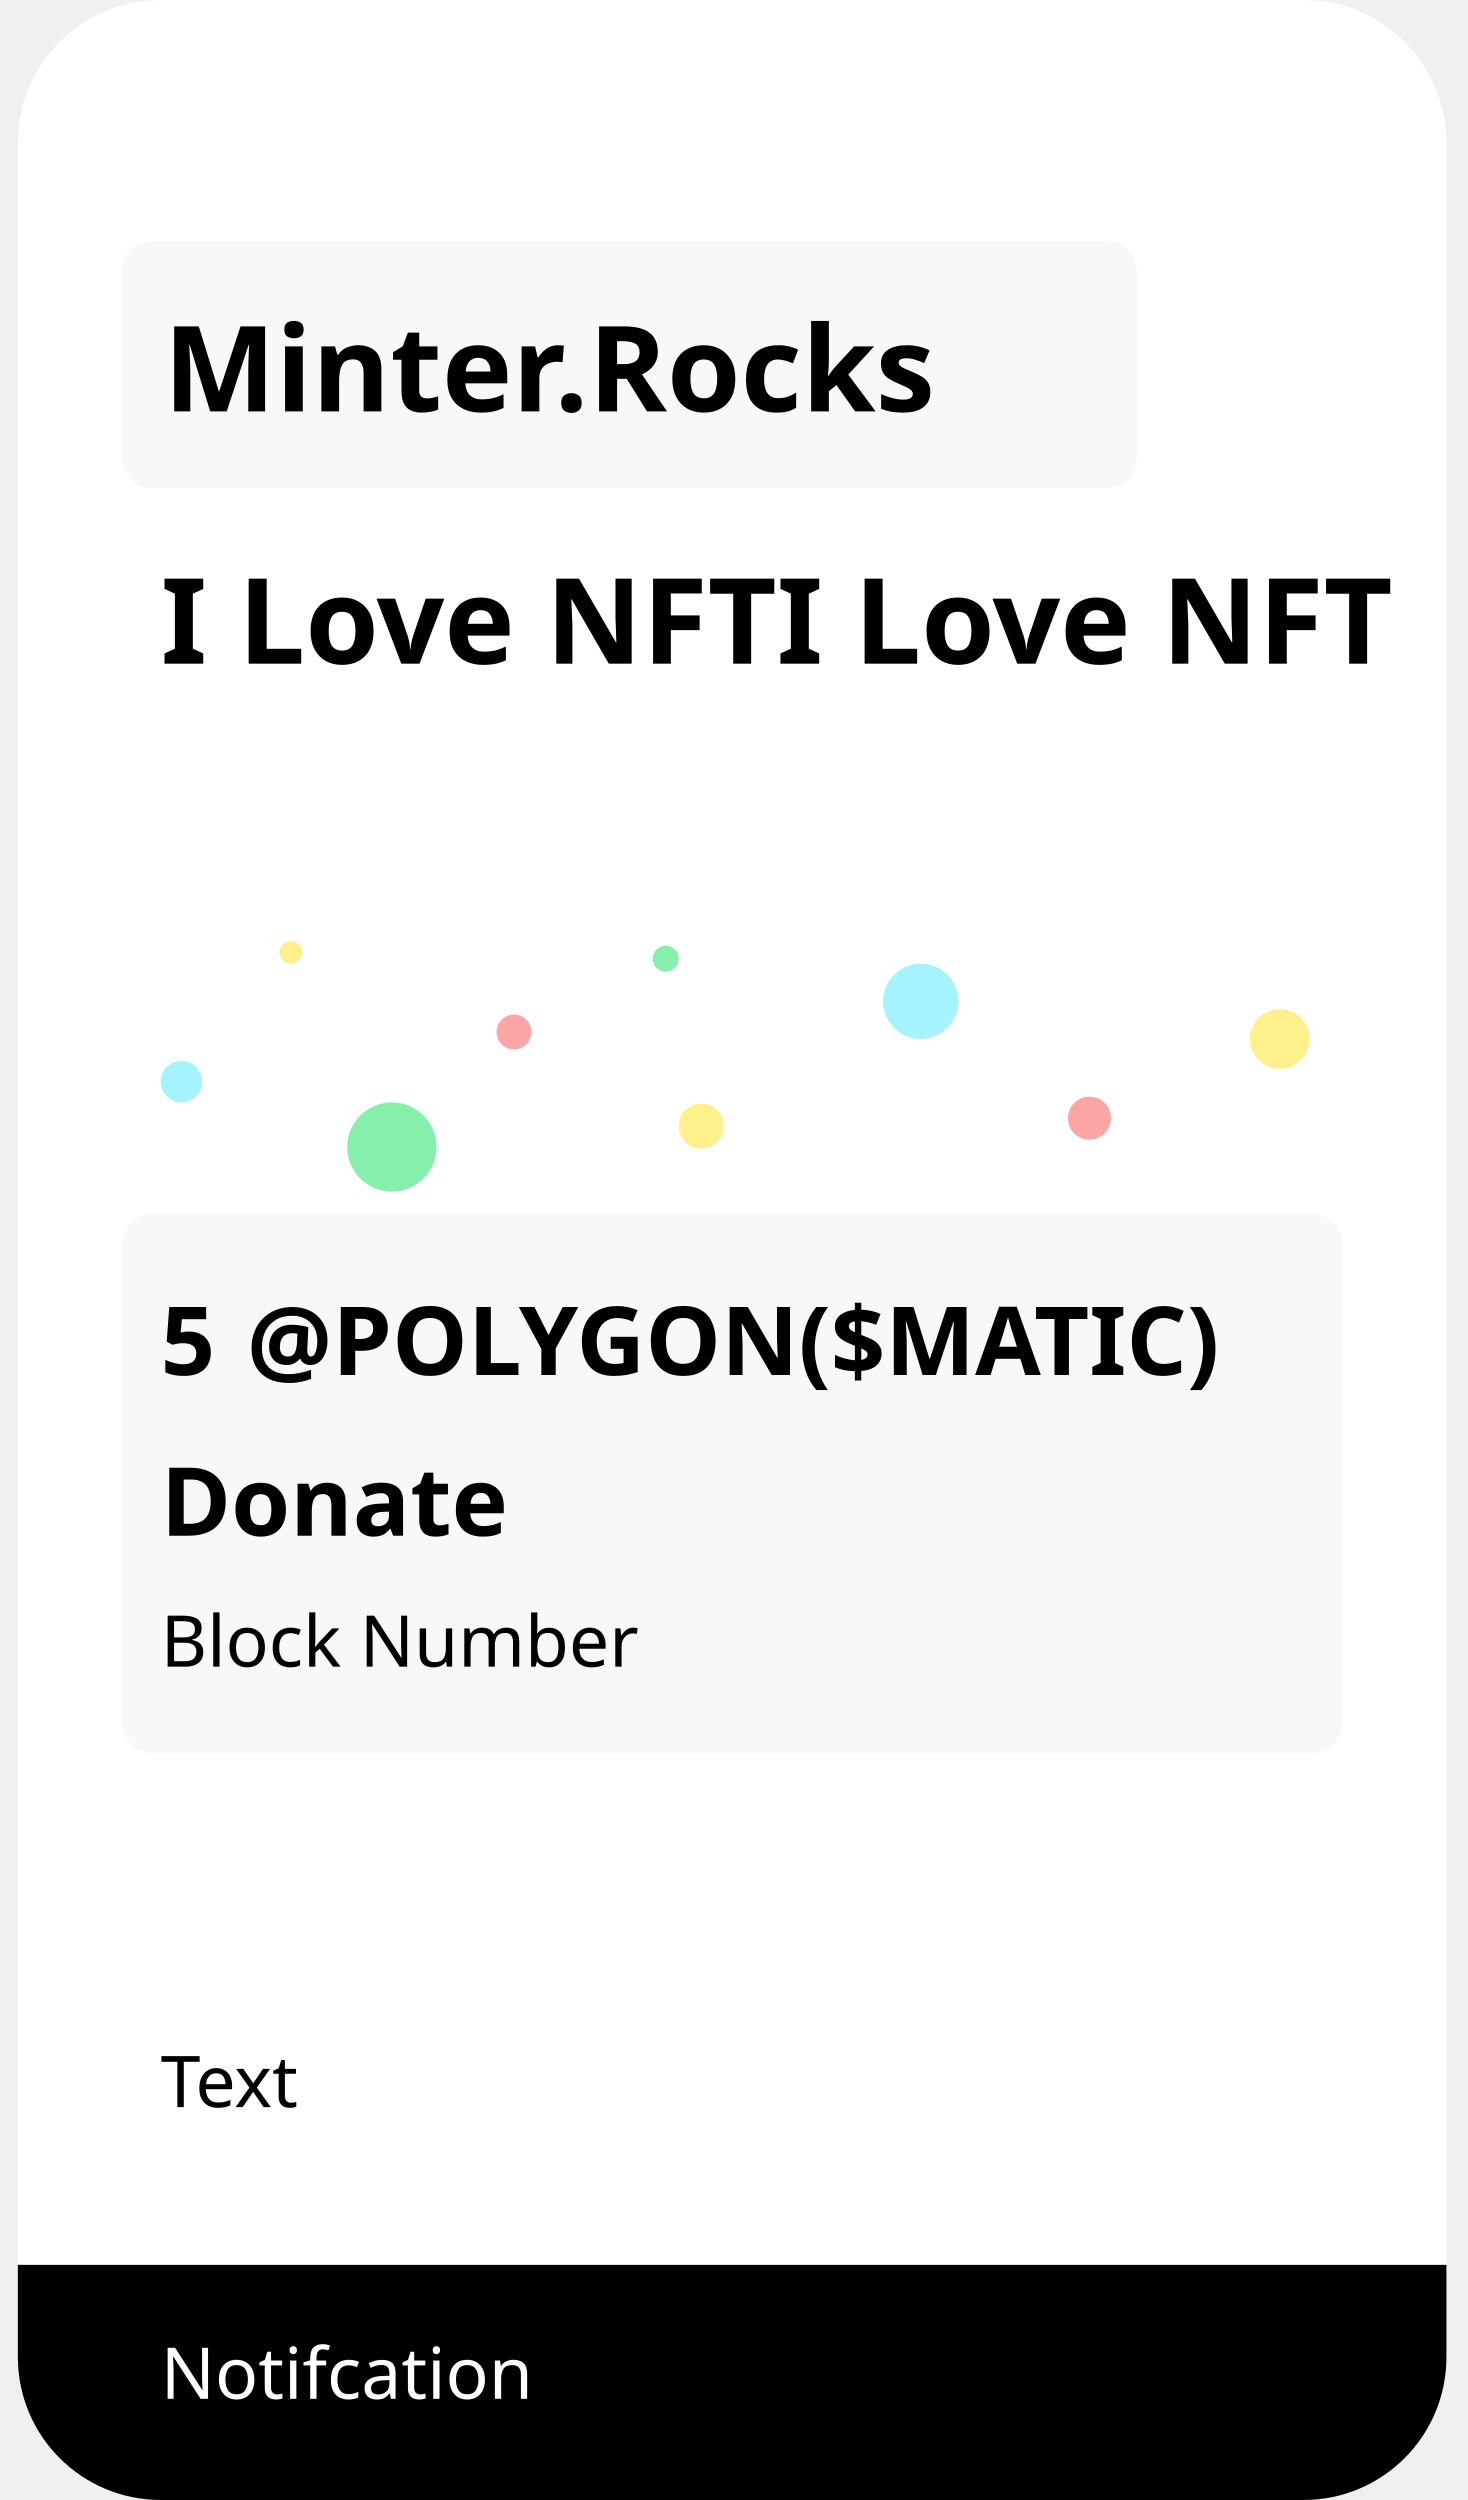
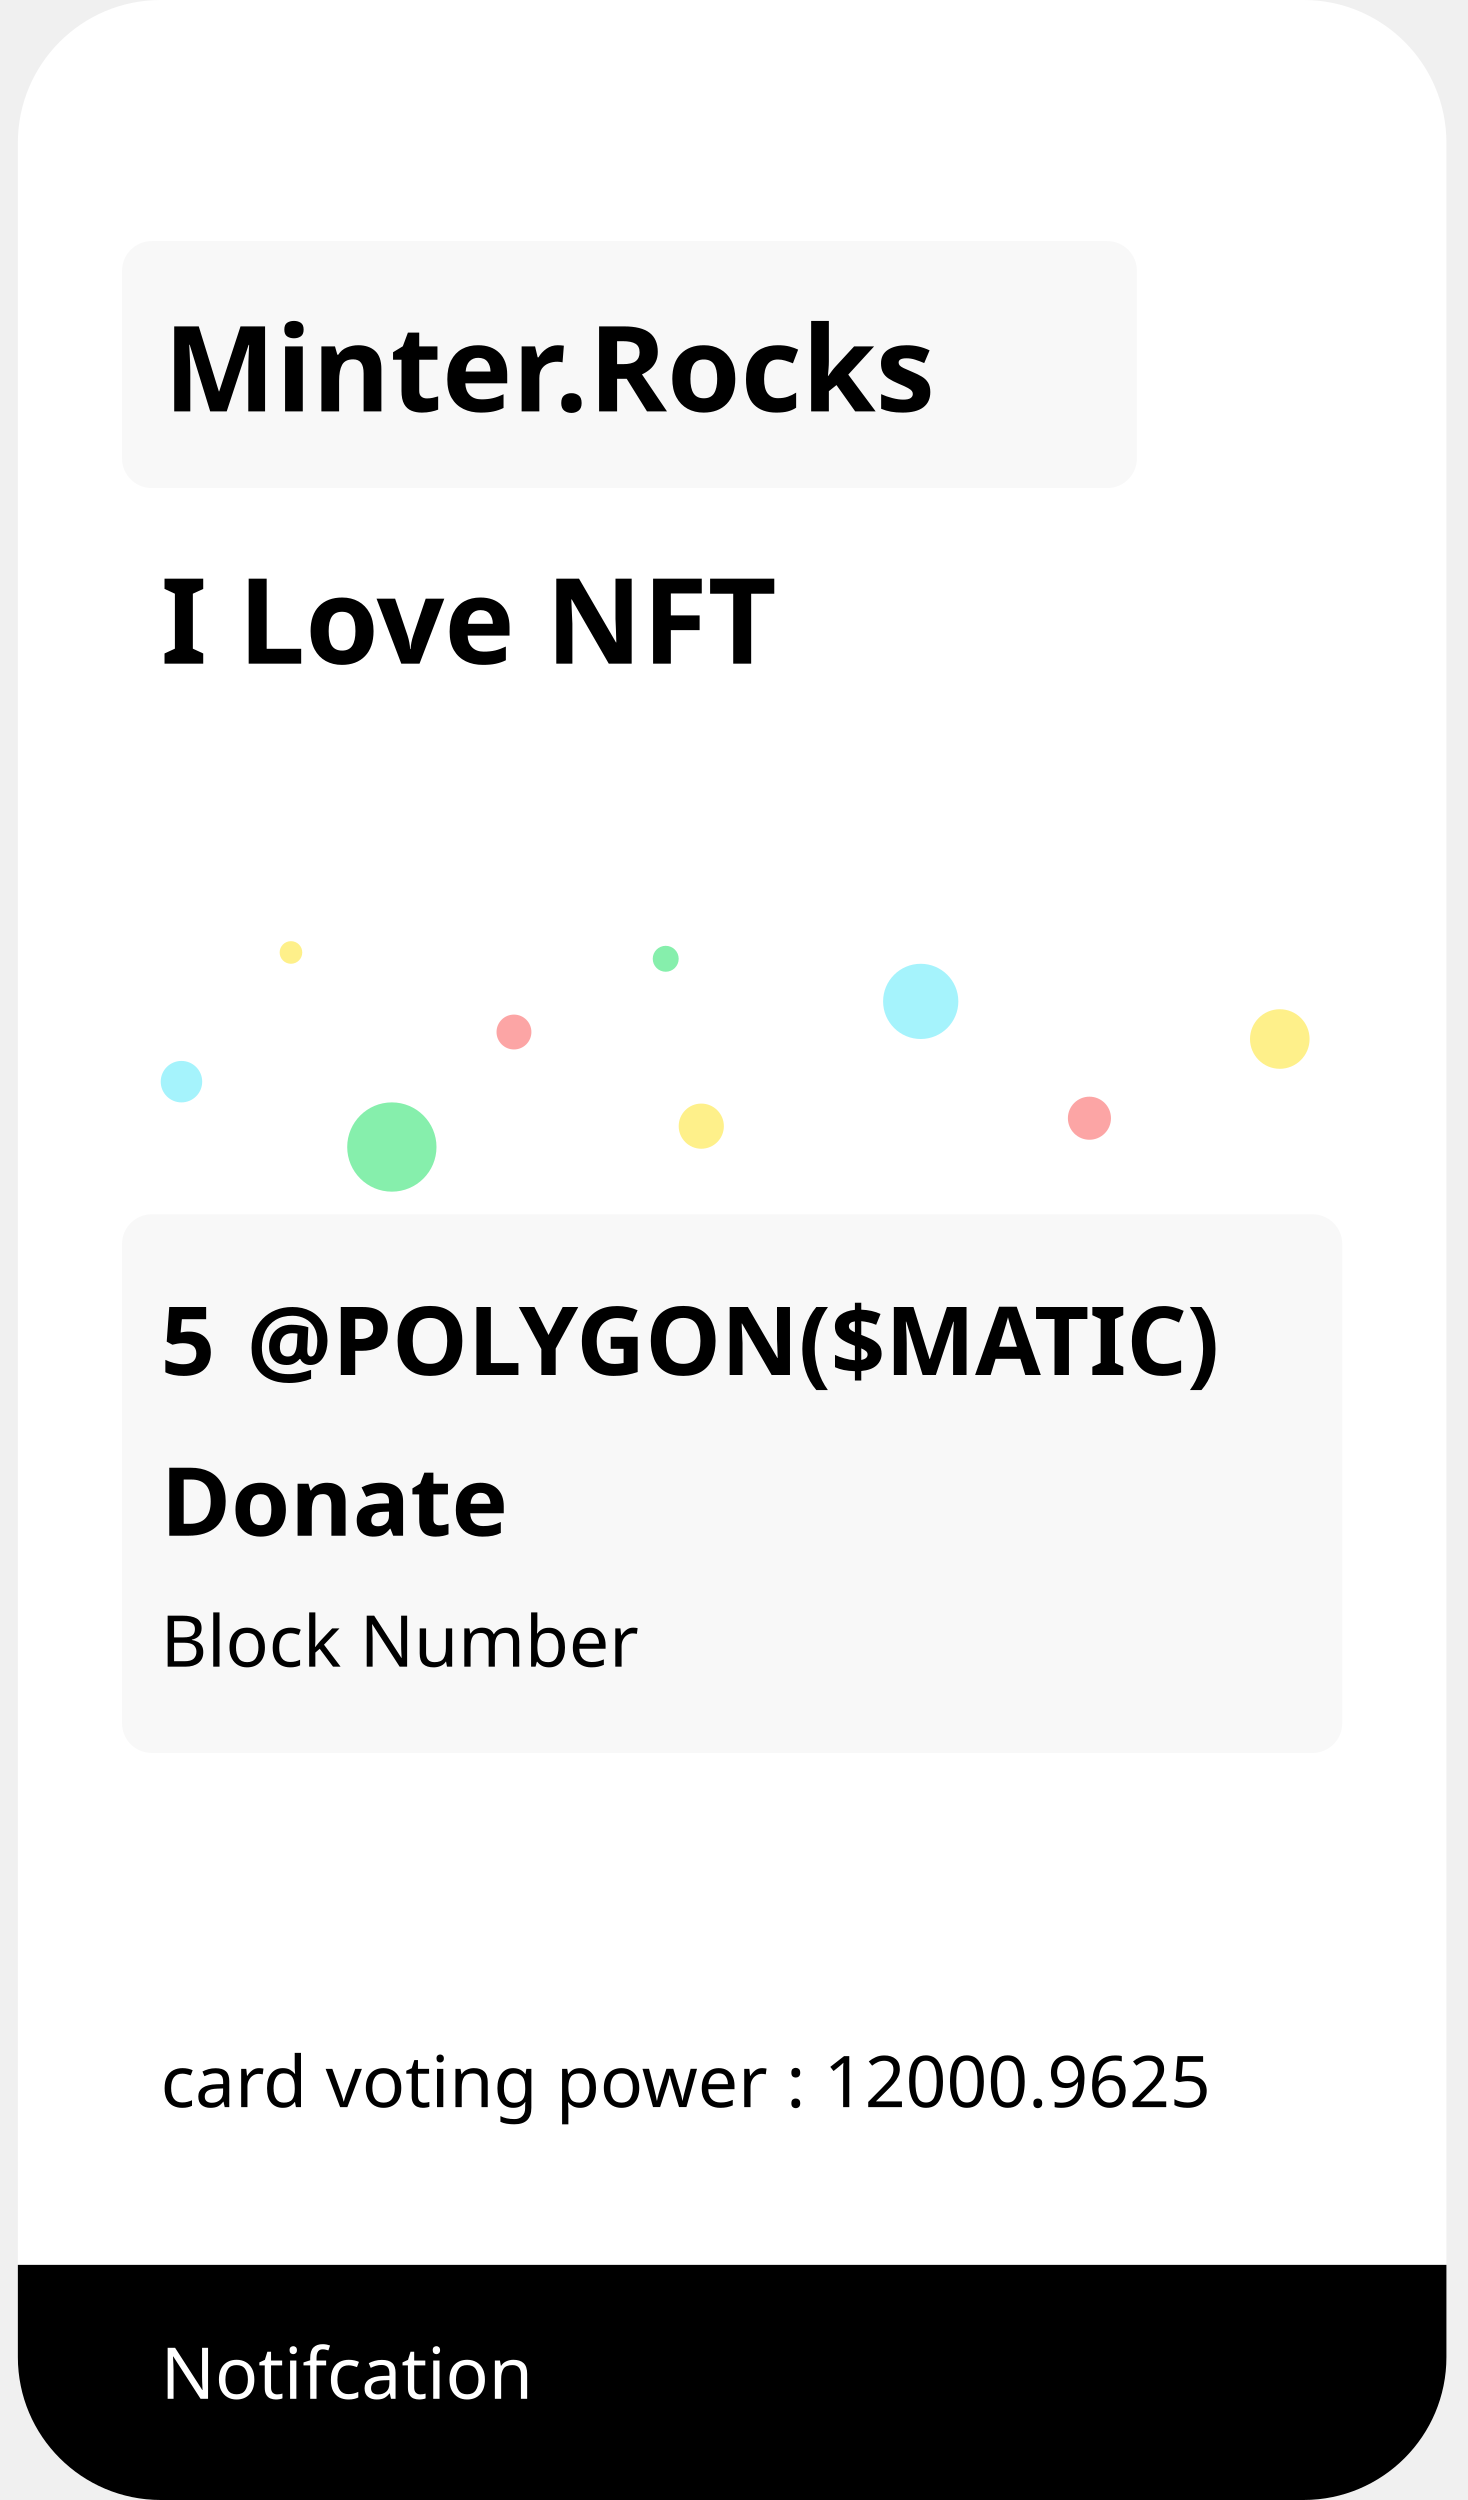
<svg xmlns="http://www.w3.org/2000/svg" id="Layer_1" data-name="Layer 1" viewBox="0 0 493 840">
  <defs>
    <style>.cls-1{fill:none;}.cls-2{clip-path:url(#clip-path);}.cls-3,.cls-7{fill:#fff;}.cls-4{fill:#f8f8f8;}.cls-5{font-size:32px;}.cls-5,.cls-8{font-family:Poppins-SemiBold, Poppins;font-weight:600;}.cls-6,.cls-7{font-size:24px;font-family:Poppins-Regular, Poppins;}.cls-8{font-size:40px;}.cls-9{fill:#86efac;}.cls-10{fill:#a5f3fc;}.cls-11{fill:#fca5a5;}.cls-12{fill:#fef08a;}</style>
    <clipPath id="clip-path" transform="translate(6)">
      <rect class="cls-1" width="480" height="840" rx="48" />
    </clipPath>
  </defs>
  <g class="cls-2">
    <rect class="cls-3" x="6" width="480" height="840" rx="48" />
    <rect class="cls-4" x="41" y="81" width="341" height="83" rx="10" />
    <rect class="cls-4" x="41" y="408" width="410" height="181" rx="10" />
    <rect y="761" width="493" height="79" />
  </g>
  <text class="cls-5" transform="translate(54 462)">
5
<tspan x="20.61" y="0" xml:space="preserve">
@POLYGON($MATIC)
</tspan>
  </text>
  <text class="cls-5" transform="translate(54 516)">
Donate
</text>
  <text class="cls-6" transform="translate(54 560)">
Block Number
</text>
  <text class="cls-6" transform="translate(54 708)">
- Text
+  card voting power : 12000.9625 
</text>
  <text class="cls-7" transform="translate(54 806)">
Notifcation
</text>
  <text class="cls-8" transform="translate(54 223)">
- I Love NFTI Love NFT
+ I Love NFT
</text>
  <text class="cls-8" transform="translate(54.94 138.23)">
Minter.Rocks
</text>
  <circle class="cls-9" cx="131.66" cy="385.4" r="15" />
  <circle class="cls-9" cx="223.68" cy="322.15" r="4.36" />
  <circle class="cls-10" cx="309.36" cy="336.47" r="12.64" />
  <circle class="cls-10" cx="60.97" cy="363.44" r="6.97" />
  <circle class="cls-11" cx="172.69" cy="346.76" r="5.86" />
  <circle class="cls-11" cx="366.05" cy="375.72" r="7.24" />
  <circle class="cls-12" cx="235.63" cy="378.39" r="7.59" />
  <circle class="cls-12" cx="430.01" cy="349.11" r="10.01" />
  <circle class="cls-12" cx="97.76" cy="320.03" r="3.8" />
</svg>
